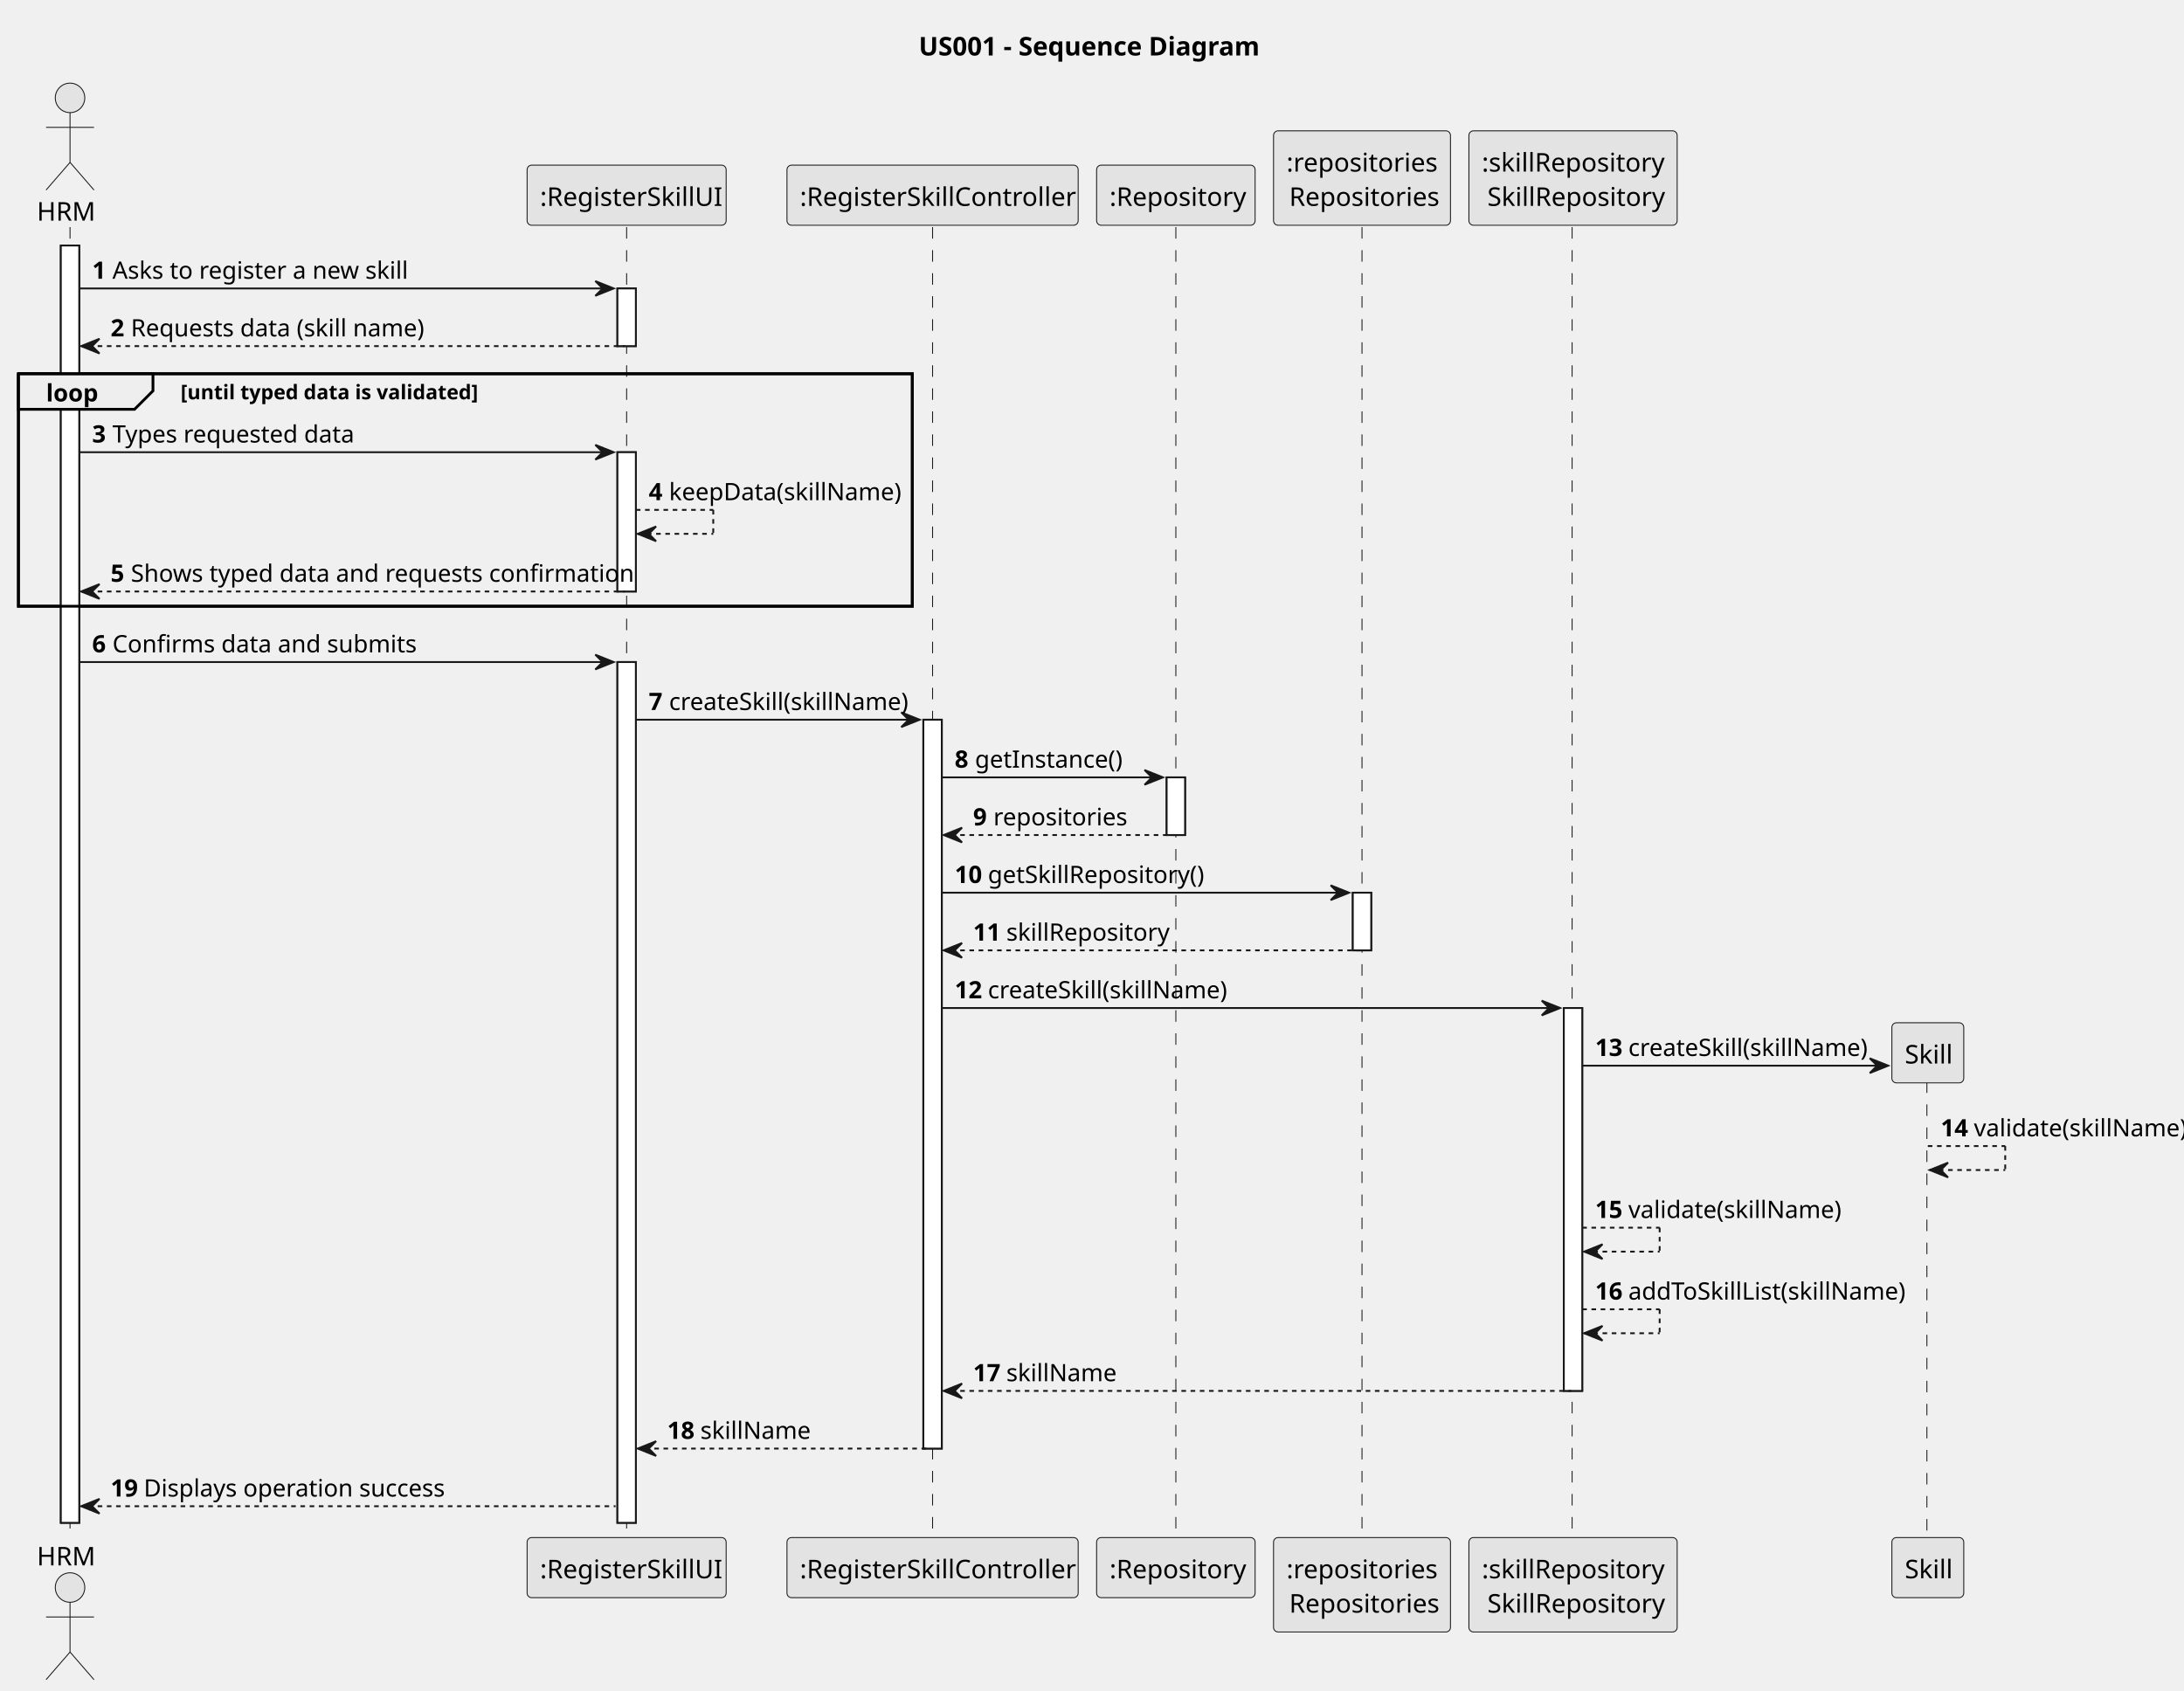
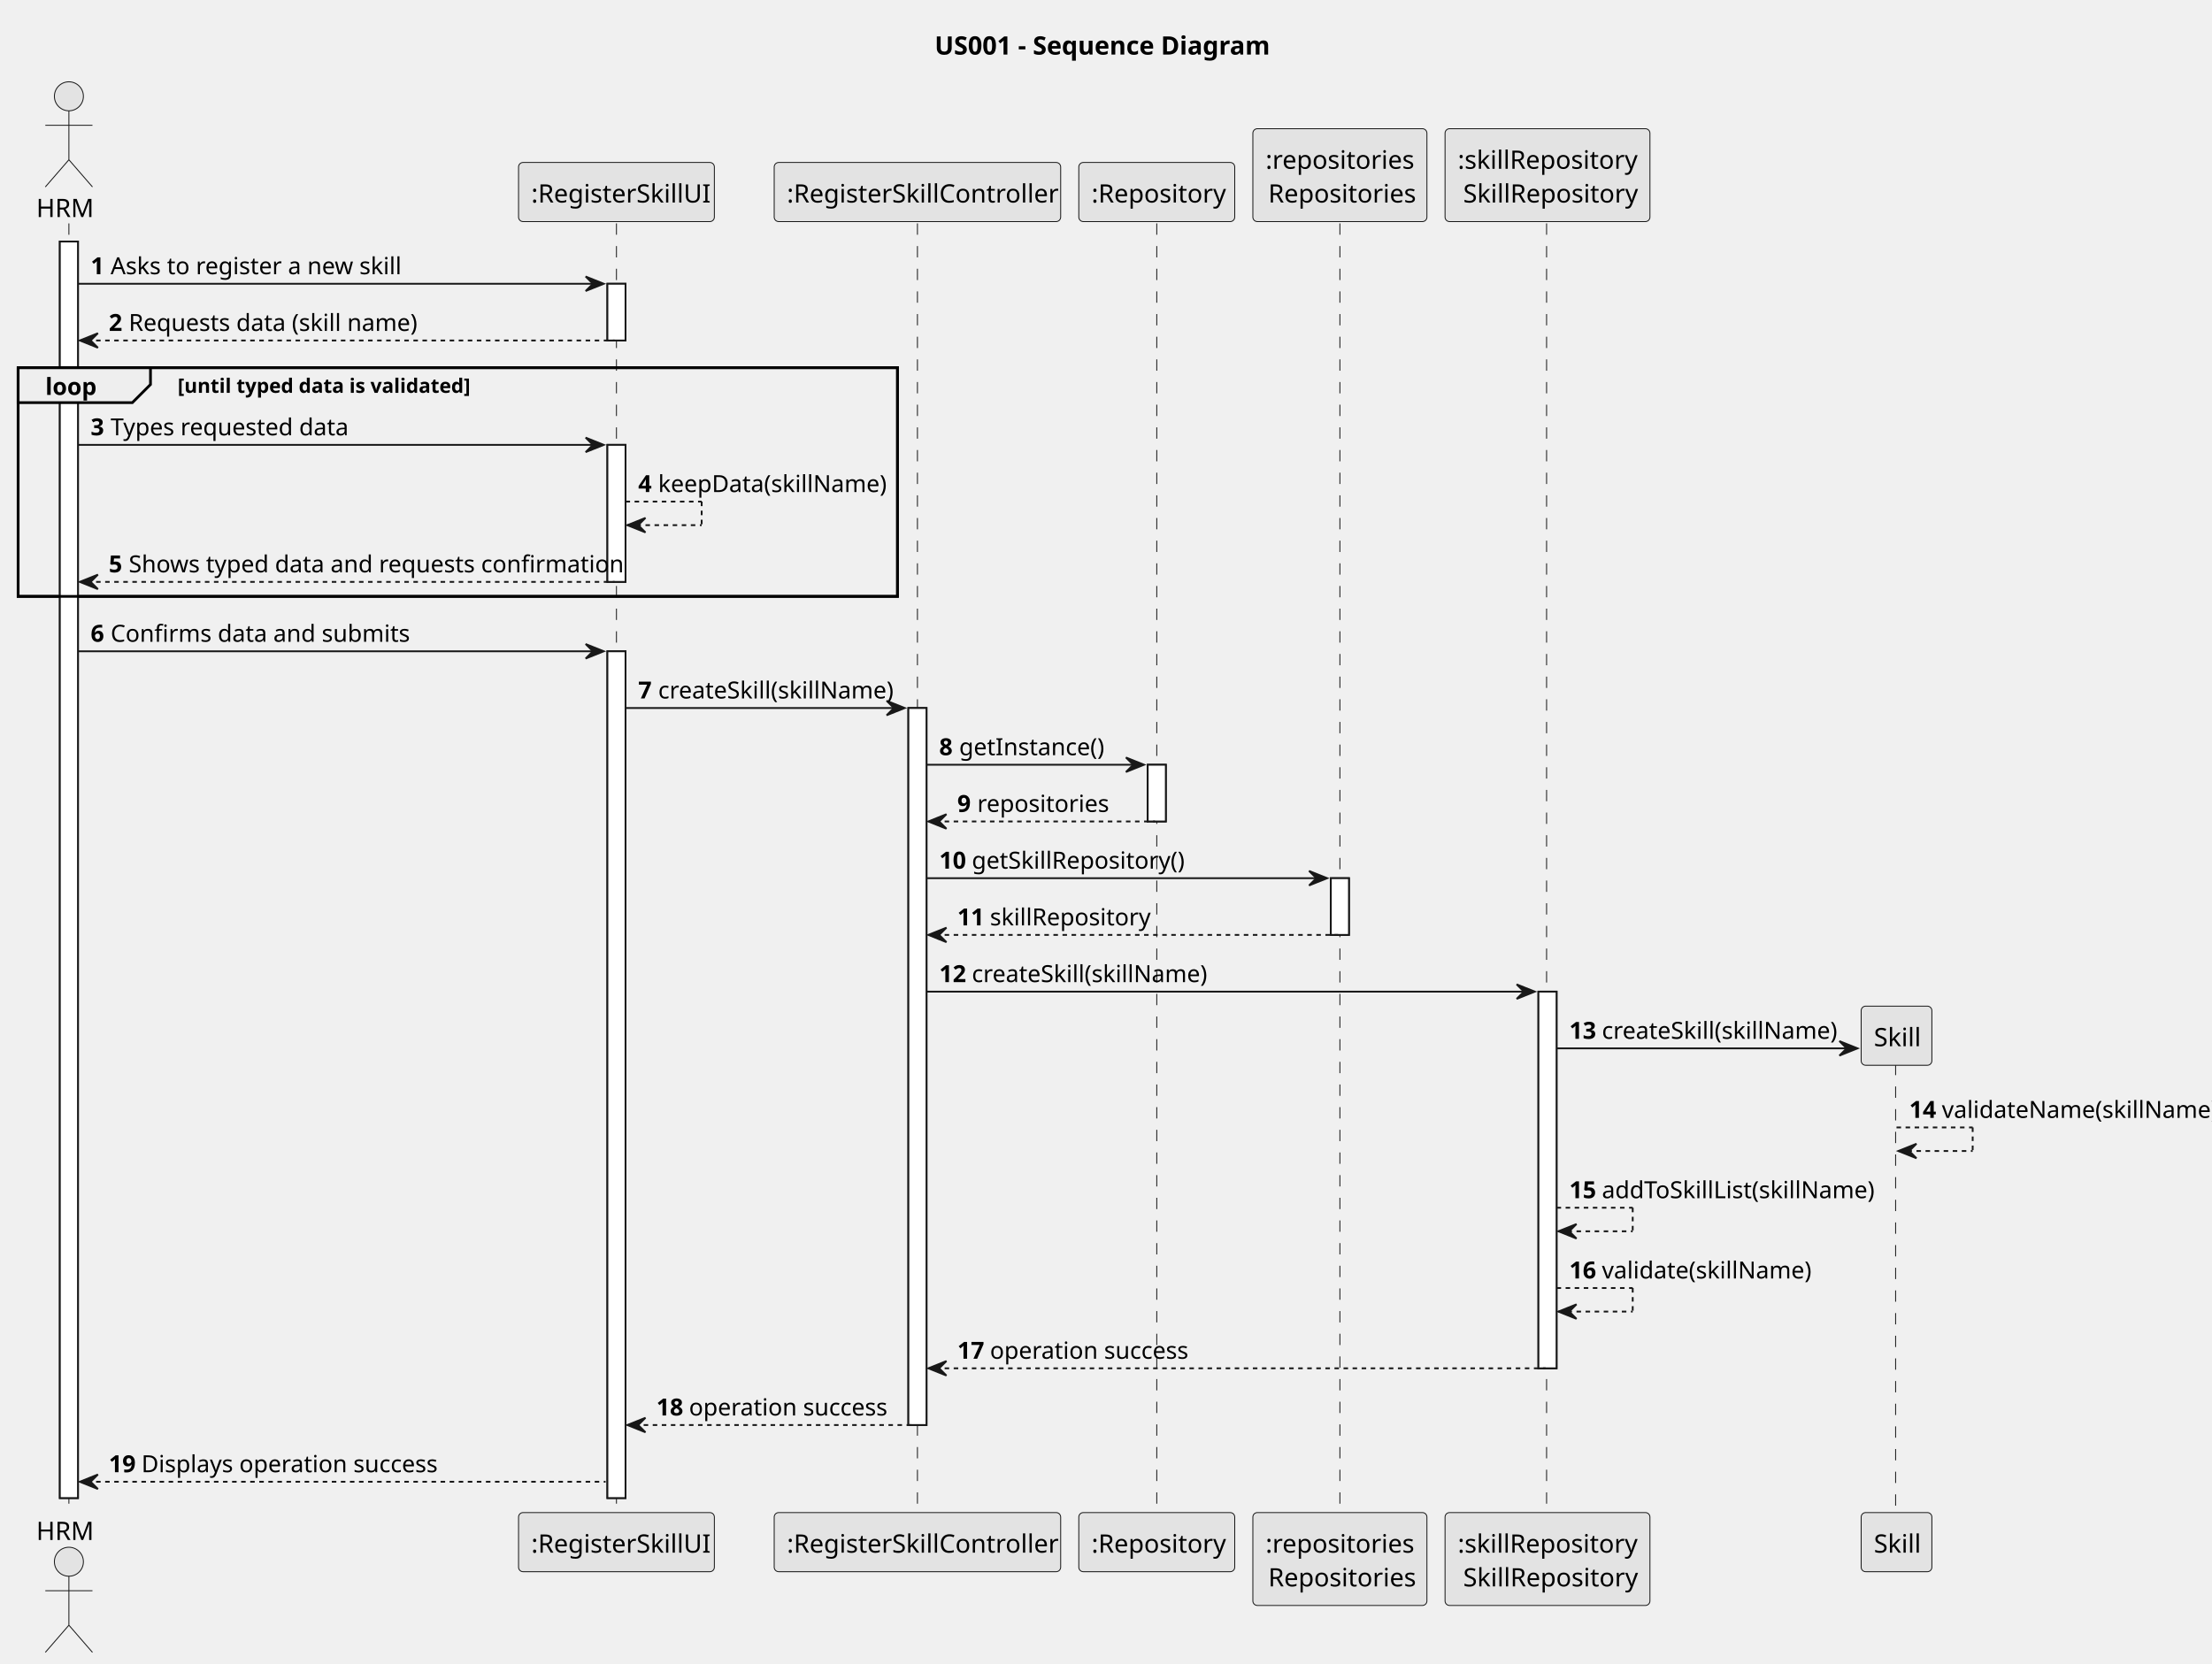
- <svg xmlns="http://www.w3.org/2000/svg" contentStyleType="text/css" height="734.4px" preserveAspectRatio="none" style="width:948px;height:734px;background:#FFFFFF;" version="1.1" viewBox="0 0 948 734" width="948.8px" zoomAndPan="magnify">
+ <svg xmlns="http://www.w3.org/2000/svg" contentStyleType="text/css" height="734.4px" preserveAspectRatio="none" style="width:976px;height:734px;background:#FFFFFF;" version="1.1" viewBox="0 0 976 734" width="976px" zoomAndPan="magnify">
  <defs />
  <g>
-     <text fill="#000000" font-family="sans-serif" font-size="11.2" font-weight="bold" lengthAdjust="spacing" textLength="150.4" x="398.8" y="24.086">US001 - Sequence Diagram</text>
+     <text fill="#000000" font-family="sans-serif" font-size="11.2" font-weight="bold" lengthAdjust="spacing" textLength="150.4" x="412.4" y="24.086">US001 - Sequence Diagram</text>
    <rect fill="#FFFFFF" height="554.52" style="stroke:#181818;stroke-width:0.8;" width="8" x="26.4" y="106.594" />
    <rect fill="#FFFFFF" height="25.033" style="stroke:#181818;stroke-width:0.8;" width="8" x="268" y="125.227" />
    <rect fill="#FFFFFF" height="60.466" style="stroke:#181818;stroke-width:0.8;" width="8" x="268" y="196.325" />
    <rect fill="#FFFFFF" height="373.691" style="stroke:#181818;stroke-width:0.8;" width="8" x="268" y="287.423" />
    <rect fill="#FFFFFF" height="316.425" style="stroke:#181818;stroke-width:0.8;" width="8" x="400.8" y="312.456" />
    <rect fill="#FFFFFF" height="25.033" style="stroke:#181818;stroke-width:0.8;" width="8" x="506.4" y="337.489" />
    <rect fill="#FFFFFF" height="25.033" style="stroke:#181818;stroke-width:0.8;" width="8" x="587.2" y="387.555" />
    <rect fill="#FFFFFF" height="166.228" style="stroke:#181818;stroke-width:0.8;" width="8" x="678.8" y="437.62" />
    <rect fill="none" height="100.931" style="stroke:#000000;stroke-width:1.2;" width="388" x="8" y="162.259" />
    <line style="stroke:#181818;stroke-width:0.4;stroke-dasharray:5.0,5.0;" x1="30.4" x2="30.4" y1="98.594" y2="668.314" />
    <line style="stroke:#181818;stroke-width:0.4;stroke-dasharray:5.0,5.0;" x1="272" x2="272" y1="98.594" y2="668.314" />
    <line style="stroke:#181818;stroke-width:0.4;stroke-dasharray:5.0,5.0;" x1="404.8" x2="404.8" y1="98.594" y2="668.314" />
    <line style="stroke:#181818;stroke-width:0.4;stroke-dasharray:5.0,5.0;" x1="510.4" x2="510.4" y1="98.594" y2="668.314" />
    <line style="stroke:#181818;stroke-width:0.4;stroke-dasharray:5.0,5.0;" x1="591.2" x2="591.2" y1="98.594" y2="668.314" />
    <line style="stroke:#181818;stroke-width:0.4;stroke-dasharray:5.0,5.0;" x1="682.4" x2="682.4" y1="98.594" y2="668.314" />
    <line style="stroke:#181818;stroke-width:0.4;stroke-dasharray:5.0,5.0;" x1="836.4" x2="836.4" y1="469.469" y2="668.314" />
    <text fill="#000000" font-family="sans-serif" font-size="11.2" lengthAdjust="spacing" textLength="24" x="16" y="95.783">HRM</text>
    <ellipse cx="30.4" cy="42.497" fill="#E3E3E3" rx="6.4" ry="6.4" style="stroke:#181818;stroke-width:0.4;" />
    <path d="M30.4,48.897 L30.4,70.497 M20,55.297 L40.8,55.297 M30.4,70.497 L20,82.497 M30.4,70.497 L40.8,82.497 " fill="none" style="stroke:#181818;stroke-width:0.4;" />
    <text fill="#000000" font-family="sans-serif" font-size="11.2" lengthAdjust="spacing" textLength="24" x="16" y="679.6">HRM</text>
    <ellipse cx="30.4" cy="689.211" fill="#E3E3E3" rx="6.4" ry="6.4" style="stroke:#181818;stroke-width:0.4;" />
    <path d="M30.4,695.611 L30.4,717.211 M20,702.011 L40.8,702.011 M30.4,717.211 L20,729.211 M30.4,717.211 L40.8,729.211 " fill="none" style="stroke:#181818;stroke-width:0.4;" />
    <rect fill="#E3E3E3" height="26.097" rx="2" ry="2" style="stroke:#181818;stroke-width:0.4;" width="86.4" x="228.8" y="71.697" />
    <text fill="#000000" font-family="sans-serif" font-size="11.2" lengthAdjust="spacing" textLength="75.2" x="234.4" y="89.383">:RegisterSkillUI</text>
    <rect fill="#E3E3E3" height="26.097" rx="2" ry="2" style="stroke:#181818;stroke-width:0.4;" width="86.4" x="228.8" y="667.514" />
    <text fill="#000000" font-family="sans-serif" font-size="11.2" lengthAdjust="spacing" textLength="75.2" x="234.4" y="685.2">:RegisterSkillUI</text>
    <rect fill="#E3E3E3" height="26.097" rx="2" ry="2" style="stroke:#181818;stroke-width:0.4;" width="126.4" x="341.6" y="71.697" />
    <text fill="#000000" font-family="sans-serif" font-size="11.2" lengthAdjust="spacing" textLength="115.2" x="347.2" y="89.383">:RegisterSkillController</text>
    <rect fill="#E3E3E3" height="26.097" rx="2" ry="2" style="stroke:#181818;stroke-width:0.4;" width="126.4" x="341.6" y="667.514" />
    <text fill="#000000" font-family="sans-serif" font-size="11.2" lengthAdjust="spacing" textLength="115.2" x="347.2" y="685.2">:RegisterSkillController</text>
    <rect fill="#E3E3E3" height="26.097" rx="2" ry="2" style="stroke:#181818;stroke-width:0.4;" width="68.8" x="476" y="71.697" />
    <text fill="#000000" font-family="sans-serif" font-size="11.2" lengthAdjust="spacing" textLength="57.6" x="481.6" y="89.383">:Repository</text>
    <rect fill="#E3E3E3" height="26.097" rx="2" ry="2" style="stroke:#181818;stroke-width:0.4;" width="68.8" x="476" y="667.514" />
    <text fill="#000000" font-family="sans-serif" font-size="11.2" lengthAdjust="spacing" textLength="57.6" x="481.6" y="685.2">:Repository</text>
    <rect fill="#E3E3E3" height="40.994" rx="2" ry="2" style="stroke:#181818;stroke-width:0.4;" width="76.8" x="552.8" y="56.8" />
    <text fill="#000000" font-family="sans-serif" font-size="11.2" lengthAdjust="spacing" textLength="62.4" x="558.4" y="74.486">:repositories</text>
    <text fill="#000000" font-family="sans-serif" font-size="11.2" lengthAdjust="spacing" textLength="63.2" x="559.6" y="89.383">Repositories</text>
    <rect fill="#E3E3E3" height="40.994" rx="2" ry="2" style="stroke:#181818;stroke-width:0.4;" width="76.8" x="552.8" y="667.514" />
    <text fill="#000000" font-family="sans-serif" font-size="11.2" lengthAdjust="spacing" textLength="62.4" x="558.4" y="685.2">:repositories</text>
    <text fill="#000000" font-family="sans-serif" font-size="11.2" lengthAdjust="spacing" textLength="63.2" x="559.6" y="700.097">Repositories</text>
    <rect fill="#E3E3E3" height="40.994" rx="2" ry="2" style="stroke:#181818;stroke-width:0.4;" width="90.4" x="637.6" y="56.8" />
    <text fill="#000000" font-family="sans-serif" font-size="11.2" lengthAdjust="spacing" textLength="76" x="643.2" y="74.486">:skillRepository</text>
    <text fill="#000000" font-family="sans-serif" font-size="11.2" lengthAdjust="spacing" textLength="74.4" x="645.6" y="89.383">SkillRepository</text>
    <rect fill="#E3E3E3" height="40.994" rx="2" ry="2" style="stroke:#181818;stroke-width:0.4;" width="90.4" x="637.6" y="667.514" />
    <text fill="#000000" font-family="sans-serif" font-size="11.2" lengthAdjust="spacing" textLength="76" x="643.2" y="685.2">:skillRepository</text>
    <text fill="#000000" font-family="sans-serif" font-size="11.2" lengthAdjust="spacing" textLength="74.4" x="645.6" y="700.097">SkillRepository</text>
    <rect fill="#E3E3E3" height="26.097" rx="2" ry="2" style="stroke:#181818;stroke-width:0.4;" width="31.2" x="821.2" y="667.514" />
    <text fill="#000000" font-family="sans-serif" font-size="11.2" lengthAdjust="spacing" textLength="20" x="826.8" y="685.2">Skill</text>
    <rect fill="#FFFFFF" height="554.52" style="stroke:#181818;stroke-width:0.8;" width="8" x="26.4" y="106.594" />
    <rect fill="#FFFFFF" height="25.033" style="stroke:#181818;stroke-width:0.8;" width="8" x="268" y="125.227" />
    <rect fill="#FFFFFF" height="60.466" style="stroke:#181818;stroke-width:0.8;" width="8" x="268" y="196.325" />
    <rect fill="#FFFFFF" height="373.691" style="stroke:#181818;stroke-width:0.8;" width="8" x="268" y="287.423" />
    <rect fill="#FFFFFF" height="316.425" style="stroke:#181818;stroke-width:0.8;" width="8" x="400.8" y="312.456" />
    <rect fill="#FFFFFF" height="25.033" style="stroke:#181818;stroke-width:0.8;" width="8" x="506.4" y="337.489" />
    <rect fill="#FFFFFF" height="25.033" style="stroke:#181818;stroke-width:0.8;" width="8" x="587.2" y="387.555" />
    <rect fill="#FFFFFF" height="166.228" style="stroke:#181818;stroke-width:0.8;" width="8" x="678.8" y="437.62" />
    <polygon fill="#181818" points="258.4,122.027,266.4,125.227,258.4,128.427,261.6,125.227" style="stroke:#181818;stroke-width:0.8;" />
    <line style="stroke:#181818;stroke-width:0.8;" x1="34.4" x2="263.2" y1="125.227" y2="125.227" />
    <text fill="#000000" font-family="sans-serif" font-size="10.4" font-weight="bold" lengthAdjust="spacing" textLength="5.6" x="40" y="121.016">1</text>
    <text fill="#000000" font-family="sans-serif" font-size="10.4" lengthAdjust="spacing" textLength="125.6" x="48.8" y="121.016">Asks to register a new skill</text>
    <polygon fill="#181818" points="43.2,147.059,35.2,150.259,43.2,153.459,40,150.259" style="stroke:#181818;stroke-width:0.8;" />
    <line style="stroke:#181818;stroke-width:0.8;stroke-dasharray:2.0,2.0;" x1="38.4" x2="271.2" y1="150.259" y2="150.259" />
    <text fill="#000000" font-family="sans-serif" font-size="10.4" font-weight="bold" lengthAdjust="spacing" textLength="5.6" x="48" y="146.049">2</text>
    <text fill="#000000" font-family="sans-serif" font-size="10.4" lengthAdjust="spacing" textLength="124" x="56.8" y="146.049">Requests data (skill name)</text>
    <path d="M8,162.259 L66.4,162.259 L66.4,169.692 L58.4,177.692 L8,177.692 L8,162.259 " fill="#EEEEEE" style="stroke:#000000;stroke-width:1.2;" />
    <rect fill="none" height="100.931" style="stroke:#000000;stroke-width:1.2;" width="388" x="8" y="162.259" />
    <text fill="#000000" font-family="sans-serif" font-size="10.4" font-weight="bold" lengthAdjust="spacing" textLength="22.4" x="20" y="174.282">loop</text>
    <text fill="#000000" font-family="sans-serif" font-size="8.8" font-weight="bold" lengthAdjust="spacing" textLength="125.6" x="78.4" y="173.356">[until typed data is validated]</text>
    <polygon fill="#181818" points="258.4,193.125,266.4,196.325,258.4,199.525,261.6,196.325" style="stroke:#181818;stroke-width:0.8;" />
    <line style="stroke:#181818;stroke-width:0.8;" x1="34.4" x2="263.2" y1="196.325" y2="196.325" />
    <text fill="#000000" font-family="sans-serif" font-size="10.4" font-weight="bold" lengthAdjust="spacing" textLength="5.6" x="40" y="192.115">3</text>
    <text fill="#000000" font-family="sans-serif" font-size="10.4" lengthAdjust="spacing" textLength="100" x="48.8" y="192.115">Types requested data</text>
    <line style="stroke:#181818;stroke-width:0.8;stroke-dasharray:2.0,2.0;" x1="276" x2="309.6" y1="221.358" y2="221.358" />
    <line style="stroke:#181818;stroke-width:0.8;stroke-dasharray:2.0,2.0;" x1="309.6" x2="309.6" y1="221.358" y2="231.758" />
    <line style="stroke:#181818;stroke-width:0.8;stroke-dasharray:2.0,2.0;" x1="276.8" x2="309.6" y1="231.758" y2="231.758" />
    <polygon fill="#181818" points="284.8,228.558,276.8,231.758,284.8,234.958,281.6,231.758" style="stroke:#181818;stroke-width:0.8;" />
    <text fill="#000000" font-family="sans-serif" font-size="10.4" font-weight="bold" lengthAdjust="spacing" textLength="5.6" x="281.6" y="217.148">4</text>
    <text fill="#000000" font-family="sans-serif" font-size="10.4" lengthAdjust="spacing" textLength="96" x="290.4" y="217.148">keepData(skillName)</text>
    <polygon fill="#181818" points="43.2,253.591,35.2,256.791,43.2,259.991,40,256.791" style="stroke:#181818;stroke-width:0.8;" />
    <line style="stroke:#181818;stroke-width:0.8;stroke-dasharray:2.0,2.0;" x1="38.4" x2="271.2" y1="256.791" y2="256.791" />
    <text fill="#000000" font-family="sans-serif" font-size="10.4" font-weight="bold" lengthAdjust="spacing" textLength="5.6" x="48" y="252.581">5</text>
    <text fill="#000000" font-family="sans-serif" font-size="10.4" lengthAdjust="spacing" textLength="205.6" x="56.8" y="252.581">Shows typed data and requests confirmation</text>
    <polygon fill="#181818" points="258.4,284.223,266.4,287.423,258.4,290.623,261.6,287.423" style="stroke:#181818;stroke-width:0.8;" />
    <line style="stroke:#181818;stroke-width:0.8;" x1="34.4" x2="263.2" y1="287.423" y2="287.423" />
    <text fill="#000000" font-family="sans-serif" font-size="10.4" font-weight="bold" lengthAdjust="spacing" textLength="5.6" x="40" y="283.213">6</text>
    <text fill="#000000" font-family="sans-serif" font-size="10.4" lengthAdjust="spacing" textLength="124" x="48.8" y="283.213">Confirms data and submits</text>
    <polygon fill="#181818" points="391.2,309.256,399.2,312.456,391.2,315.656,394.4,312.456" style="stroke:#181818;stroke-width:0.8;" />
    <line style="stroke:#181818;stroke-width:0.8;" x1="276" x2="396" y1="312.456" y2="312.456" />
    <text fill="#000000" font-family="sans-serif" font-size="10.4" font-weight="bold" lengthAdjust="spacing" textLength="5.6" x="281.6" y="308.246">7</text>
    <text fill="#000000" font-family="sans-serif" font-size="10.4" lengthAdjust="spacing" textLength="100.8" x="290.4" y="308.246">createSkill(skillName)</text>
    <polygon fill="#181818" points="496.8,334.289,504.8,337.489,496.8,340.689,500,337.489" style="stroke:#181818;stroke-width:0.8;" />
    <line style="stroke:#181818;stroke-width:0.8;" x1="408.8" x2="501.6" y1="337.489" y2="337.489" />
    <text fill="#000000" font-family="sans-serif" font-size="10.4" font-weight="bold" lengthAdjust="spacing" textLength="5.6" x="414.4" y="333.279">8</text>
    <text fill="#000000" font-family="sans-serif" font-size="10.4" lengthAdjust="spacing" textLength="60" x="423.2" y="333.279">getInstance()</text>
    <polygon fill="#181818" points="417.6,359.322,409.6,362.522,417.6,365.722,414.4,362.522" style="stroke:#181818;stroke-width:0.8;" />
    <line style="stroke:#181818;stroke-width:0.8;stroke-dasharray:2.0,2.0;" x1="412.8" x2="509.6" y1="362.522" y2="362.522" />
    <text fill="#000000" font-family="sans-serif" font-size="10.4" font-weight="bold" lengthAdjust="spacing" textLength="5.6" x="422.4" y="358.312">9</text>
    <text fill="#000000" font-family="sans-serif" font-size="10.4" lengthAdjust="spacing" textLength="53.6" x="431.2" y="358.312">repositories</text>
    <polygon fill="#181818" points="577.6,384.355,585.6,387.555,577.6,390.755,580.8,387.555" style="stroke:#181818;stroke-width:0.8;" />
    <line style="stroke:#181818;stroke-width:0.8;" x1="408.8" x2="582.4" y1="387.555" y2="387.555" />
    <text fill="#000000" font-family="sans-serif" font-size="10.4" font-weight="bold" lengthAdjust="spacing" textLength="11.2" x="414.4" y="383.344">10</text>
    <text fill="#000000" font-family="sans-serif" font-size="10.4" lengthAdjust="spacing" textLength="90.4" x="428.8" y="383.344">getSkillRepository()</text>
    <polygon fill="#181818" points="417.6,409.387,409.6,412.587,417.6,415.788,414.4,412.587" style="stroke:#181818;stroke-width:0.8;" />
    <line style="stroke:#181818;stroke-width:0.8;stroke-dasharray:2.0,2.0;" x1="412.8" x2="590.4" y1="412.587" y2="412.587" />
    <text fill="#000000" font-family="sans-serif" font-size="10.4" font-weight="bold" lengthAdjust="spacing" textLength="11.2" x="422.4" y="408.377">11</text>
    <text fill="#000000" font-family="sans-serif" font-size="10.4" lengthAdjust="spacing" textLength="68" x="436.8" y="408.377">skillRepository</text>
    <polygon fill="#181818" points="669.2,434.42,677.2,437.62,669.2,440.82,672.4,437.62" style="stroke:#181818;stroke-width:0.8;" />
    <line style="stroke:#181818;stroke-width:0.8;" x1="408.8" x2="674" y1="437.62" y2="437.62" />
    <text fill="#000000" font-family="sans-serif" font-size="10.4" font-weight="bold" lengthAdjust="spacing" textLength="11.2" x="414.4" y="433.41">12</text>
    <text fill="#000000" font-family="sans-serif" font-size="10.4" lengthAdjust="spacing" textLength="100.8" x="428.8" y="433.41">createSkill(skillName)</text>
    <polygon fill="#181818" points="811.6,459.453,819.6,462.653,811.6,465.853,814.8,462.653" style="stroke:#181818;stroke-width:0.8;" />
    <line style="stroke:#181818;stroke-width:0.8;" x1="686.8" x2="816.4" y1="462.653" y2="462.653" />
    <text fill="#000000" font-family="sans-serif" font-size="10.4" font-weight="bold" lengthAdjust="spacing" textLength="11.2" x="692.4" y="458.443">13</text>
    <text fill="#000000" font-family="sans-serif" font-size="10.4" lengthAdjust="spacing" textLength="100.8" x="706.8" y="458.443">createSkill(skillName)</text>
    <rect fill="#E3E3E3" height="26.097" rx="2" ry="2" style="stroke:#181818;stroke-width:0.4;" width="31.2" x="821.2" y="444.02" />
    <text fill="#000000" font-family="sans-serif" font-size="11.2" lengthAdjust="spacing" textLength="20" x="826.8" y="461.706">Skill</text>
    <line style="stroke:#181818;stroke-width:0.8;stroke-dasharray:2.0,2.0;" x1="836.8" x2="870.4" y1="497.55" y2="497.55" />
    <line style="stroke:#181818;stroke-width:0.8;stroke-dasharray:2.0,2.0;" x1="870.4" x2="870.4" y1="497.55" y2="507.95" />
    <line style="stroke:#181818;stroke-width:0.8;stroke-dasharray:2.0,2.0;" x1="837.6" x2="870.4" y1="507.95" y2="507.95" />
    <polygon fill="#181818" points="845.6,504.75,837.6,507.95,845.6,511.15,842.4,507.95" style="stroke:#181818;stroke-width:0.8;" />
    <text fill="#000000" font-family="sans-serif" font-size="10.4" font-weight="bold" lengthAdjust="spacing" textLength="11.2" x="842.4" y="493.34">14</text>
-     <text fill="#000000" font-family="sans-serif" font-size="10.4" lengthAdjust="spacing" textLength="86.4" x="856.8" y="493.34">validate(skillName)</text>
+     <text fill="#000000" font-family="sans-serif" font-size="10.4" lengthAdjust="spacing" textLength="113.6" x="856.8" y="493.34">validateName(skillName)</text>
    <line style="stroke:#181818;stroke-width:0.8;stroke-dasharray:2.0,2.0;" x1="686.8" x2="720.4" y1="532.983" y2="532.983" />
    <line style="stroke:#181818;stroke-width:0.8;stroke-dasharray:2.0,2.0;" x1="720.4" x2="720.4" y1="532.983" y2="543.383" />
    <line style="stroke:#181818;stroke-width:0.8;stroke-dasharray:2.0,2.0;" x1="687.6" x2="720.4" y1="543.383" y2="543.383" />
    <polygon fill="#181818" points="695.6,540.183,687.6,543.383,695.6,546.583,692.4,543.383" style="stroke:#181818;stroke-width:0.8;" />
    <text fill="#000000" font-family="sans-serif" font-size="10.4" font-weight="bold" lengthAdjust="spacing" textLength="11.2" x="692.4" y="528.773">15</text>
-     <text fill="#000000" font-family="sans-serif" font-size="10.4" lengthAdjust="spacing" textLength="86.4" x="706.8" y="528.773">validate(skillName)</text>
+     <text fill="#000000" font-family="sans-serif" font-size="10.4" lengthAdjust="spacing" textLength="116.8" x="706.8" y="528.773">addToSkillList(skillName)</text>
    <line style="stroke:#181818;stroke-width:0.8;stroke-dasharray:2.0,2.0;" x1="686.8" x2="720.4" y1="568.416" y2="568.416" />
    <line style="stroke:#181818;stroke-width:0.8;stroke-dasharray:2.0,2.0;" x1="720.4" x2="720.4" y1="568.416" y2="578.816" />
    <line style="stroke:#181818;stroke-width:0.8;stroke-dasharray:2.0,2.0;" x1="687.6" x2="720.4" y1="578.816" y2="578.816" />
    <polygon fill="#181818" points="695.6,575.616,687.6,578.816,695.6,582.016,692.4,578.816" style="stroke:#181818;stroke-width:0.8;" />
    <text fill="#000000" font-family="sans-serif" font-size="10.4" font-weight="bold" lengthAdjust="spacing" textLength="11.2" x="692.4" y="564.206">16</text>
-     <text fill="#000000" font-family="sans-serif" font-size="10.4" lengthAdjust="spacing" textLength="116.8" x="706.8" y="564.206">addToSkillList(skillName)</text>
+     <text fill="#000000" font-family="sans-serif" font-size="10.4" lengthAdjust="spacing" textLength="86.4" x="706.8" y="564.206">validate(skillName)</text>
    <polygon fill="#181818" points="417.6,600.648,409.6,603.848,417.6,607.048,414.4,603.848" style="stroke:#181818;stroke-width:0.8;" />
    <line style="stroke:#181818;stroke-width:0.8;stroke-dasharray:2.0,2.0;" x1="412.8" x2="682" y1="603.848" y2="603.848" />
    <text fill="#000000" font-family="sans-serif" font-size="10.4" font-weight="bold" lengthAdjust="spacing" textLength="11.2" x="422.4" y="599.638">17</text>
-     <text fill="#000000" font-family="sans-serif" font-size="10.4" lengthAdjust="spacing" textLength="45.6" x="436.8" y="599.638">skillName</text>
+     <text fill="#000000" font-family="sans-serif" font-size="10.4" lengthAdjust="spacing" textLength="84.8" x="436.8" y="599.638">operation success</text>
    <polygon fill="#181818" points="284.8,625.681,276.8,628.881,284.8,632.081,281.6,628.881" style="stroke:#181818;stroke-width:0.8;" />
    <line style="stroke:#181818;stroke-width:0.8;stroke-dasharray:2.0,2.0;" x1="280" x2="404" y1="628.881" y2="628.881" />
    <text fill="#000000" font-family="sans-serif" font-size="10.4" font-weight="bold" lengthAdjust="spacing" textLength="11.2" x="289.6" y="624.671">18</text>
-     <text fill="#000000" font-family="sans-serif" font-size="10.4" lengthAdjust="spacing" textLength="45.6" x="304" y="624.671">skillName</text>
+     <text fill="#000000" font-family="sans-serif" font-size="10.4" lengthAdjust="spacing" textLength="84.8" x="304" y="624.671">operation success</text>
    <polygon fill="#181818" points="43.2,650.714,35.2,653.914,43.2,657.114,40,653.914" style="stroke:#181818;stroke-width:0.8;" />
    <line style="stroke:#181818;stroke-width:0.8;stroke-dasharray:2.0,2.0;" x1="38.4" x2="267.2" y1="653.914" y2="653.914" />
    <text fill="#000000" font-family="sans-serif" font-size="10.4" font-weight="bold" lengthAdjust="spacing" textLength="11.2" x="48" y="649.704">19</text>
    <text fill="#000000" font-family="sans-serif" font-size="10.4" lengthAdjust="spacing" textLength="128" x="62.4" y="649.704">Displays operation success</text>
  </g>
</svg>
